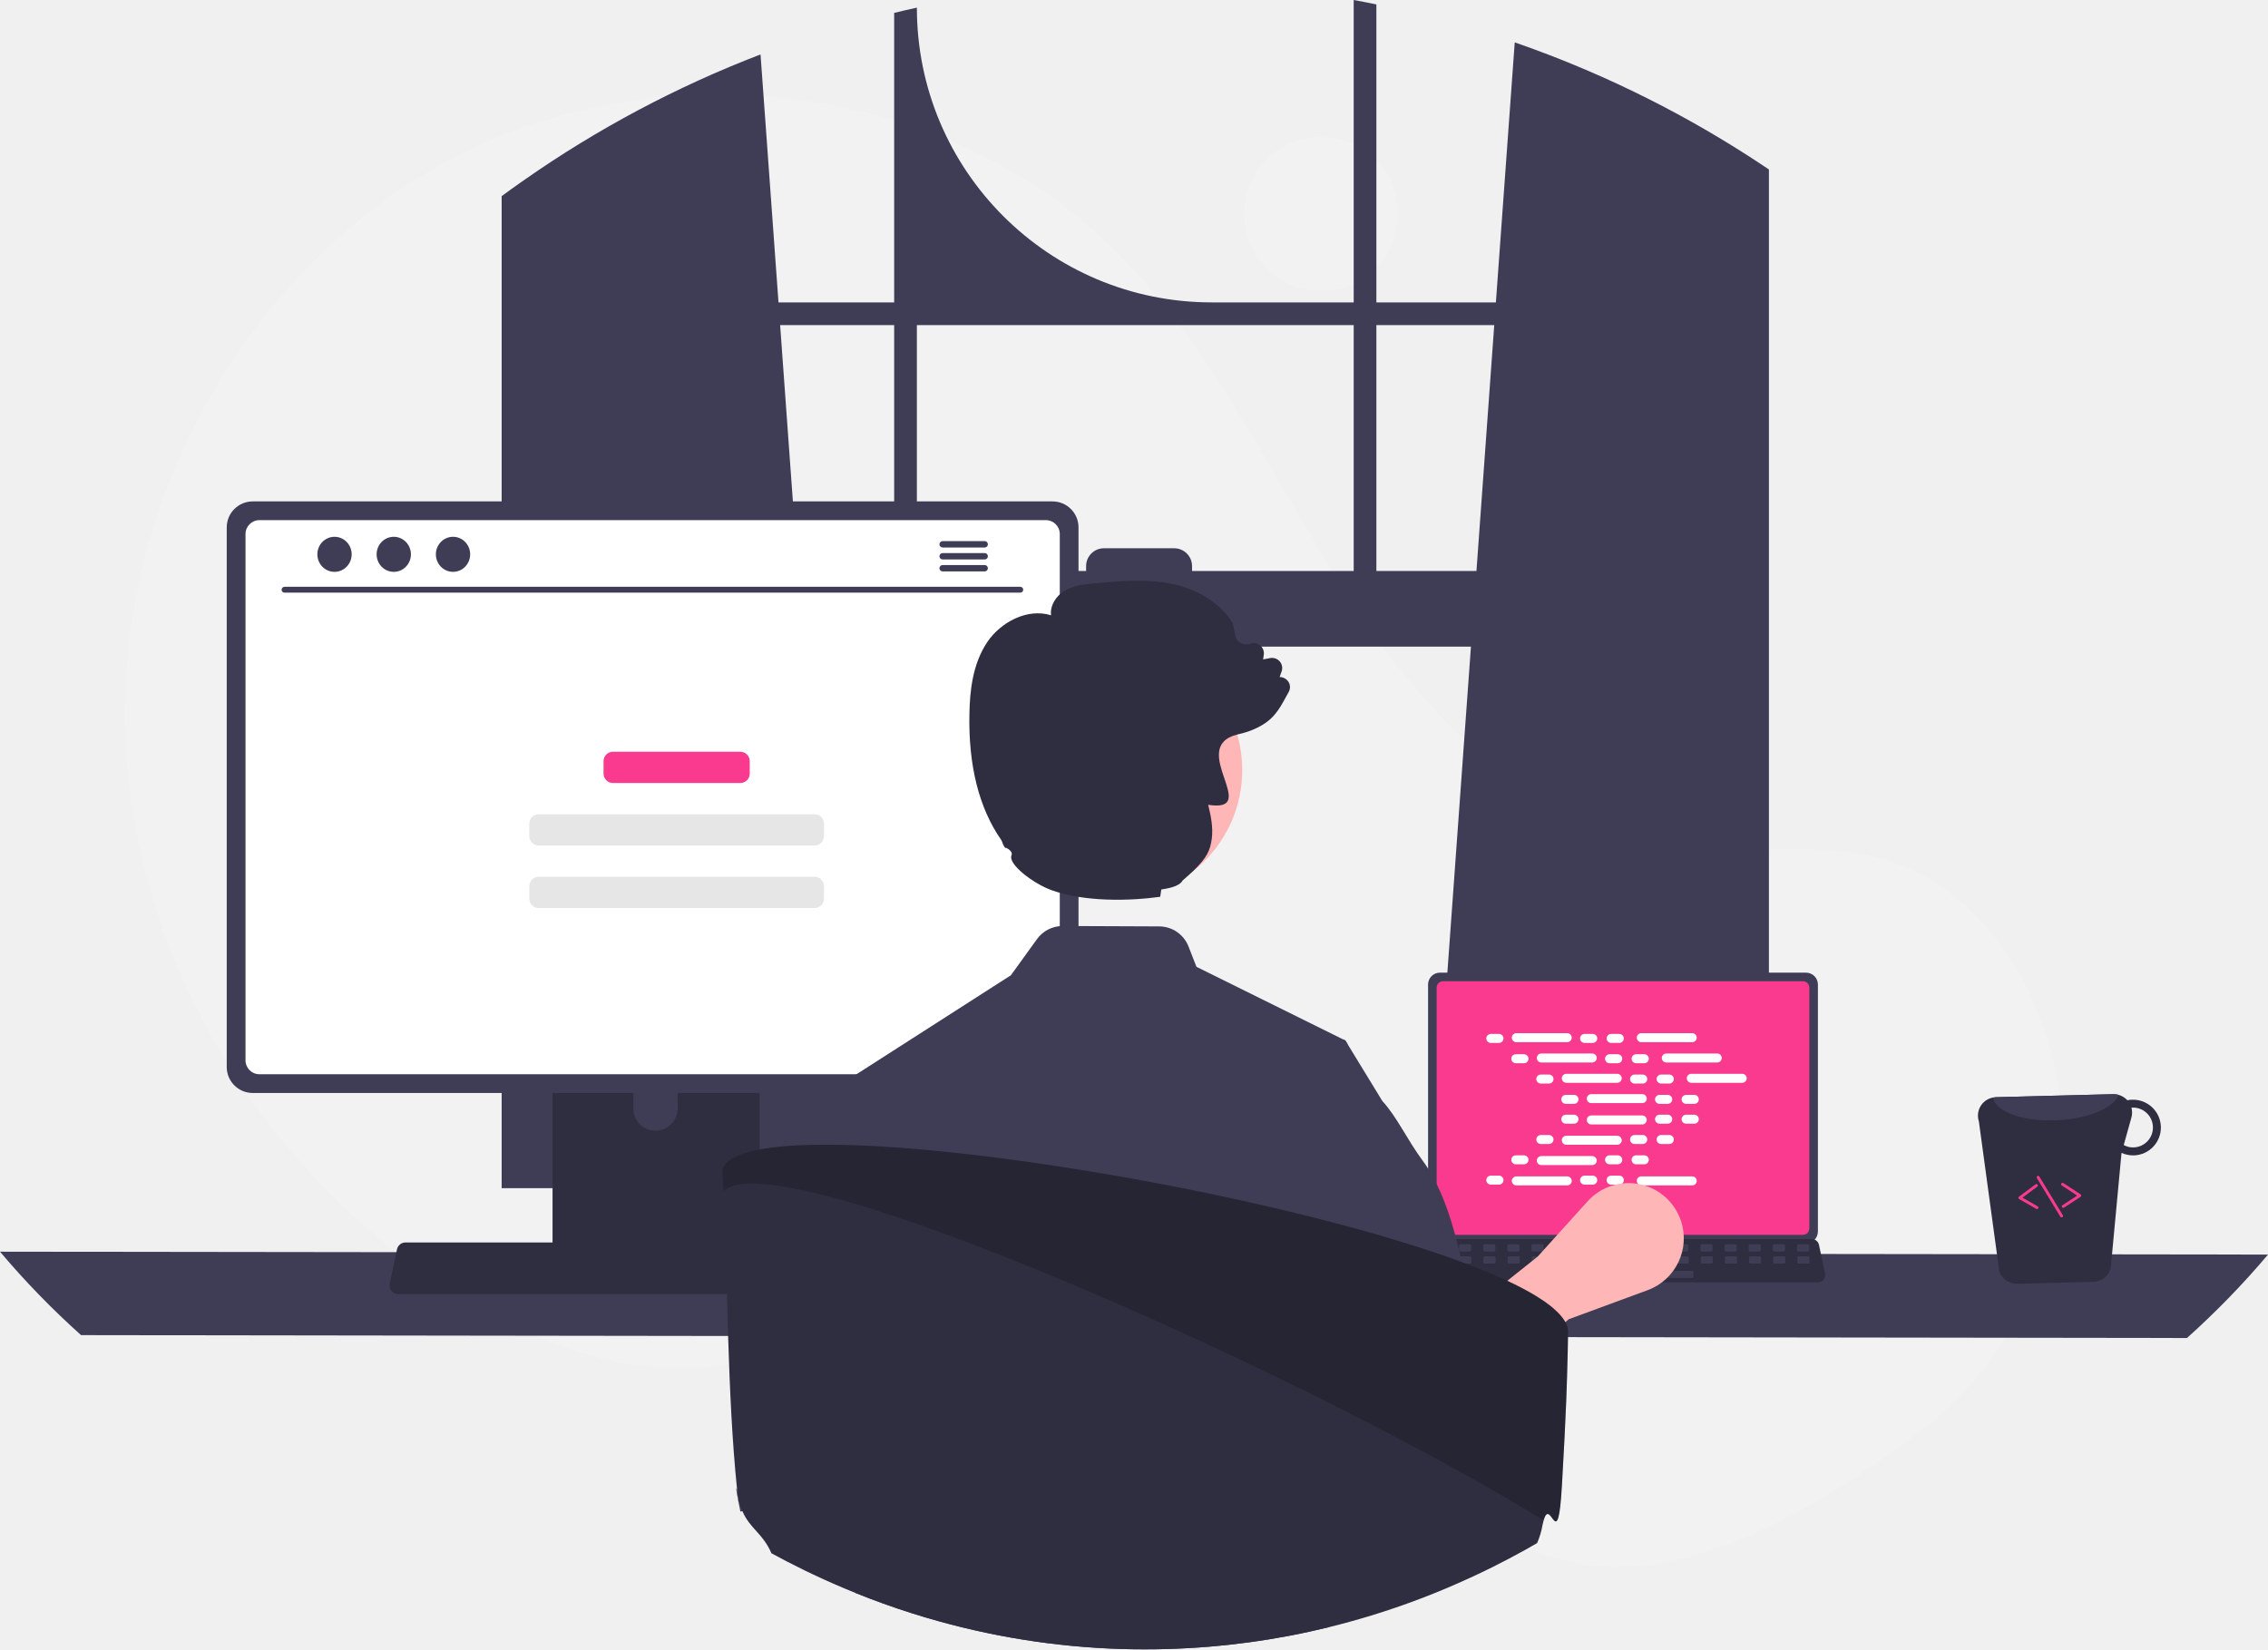
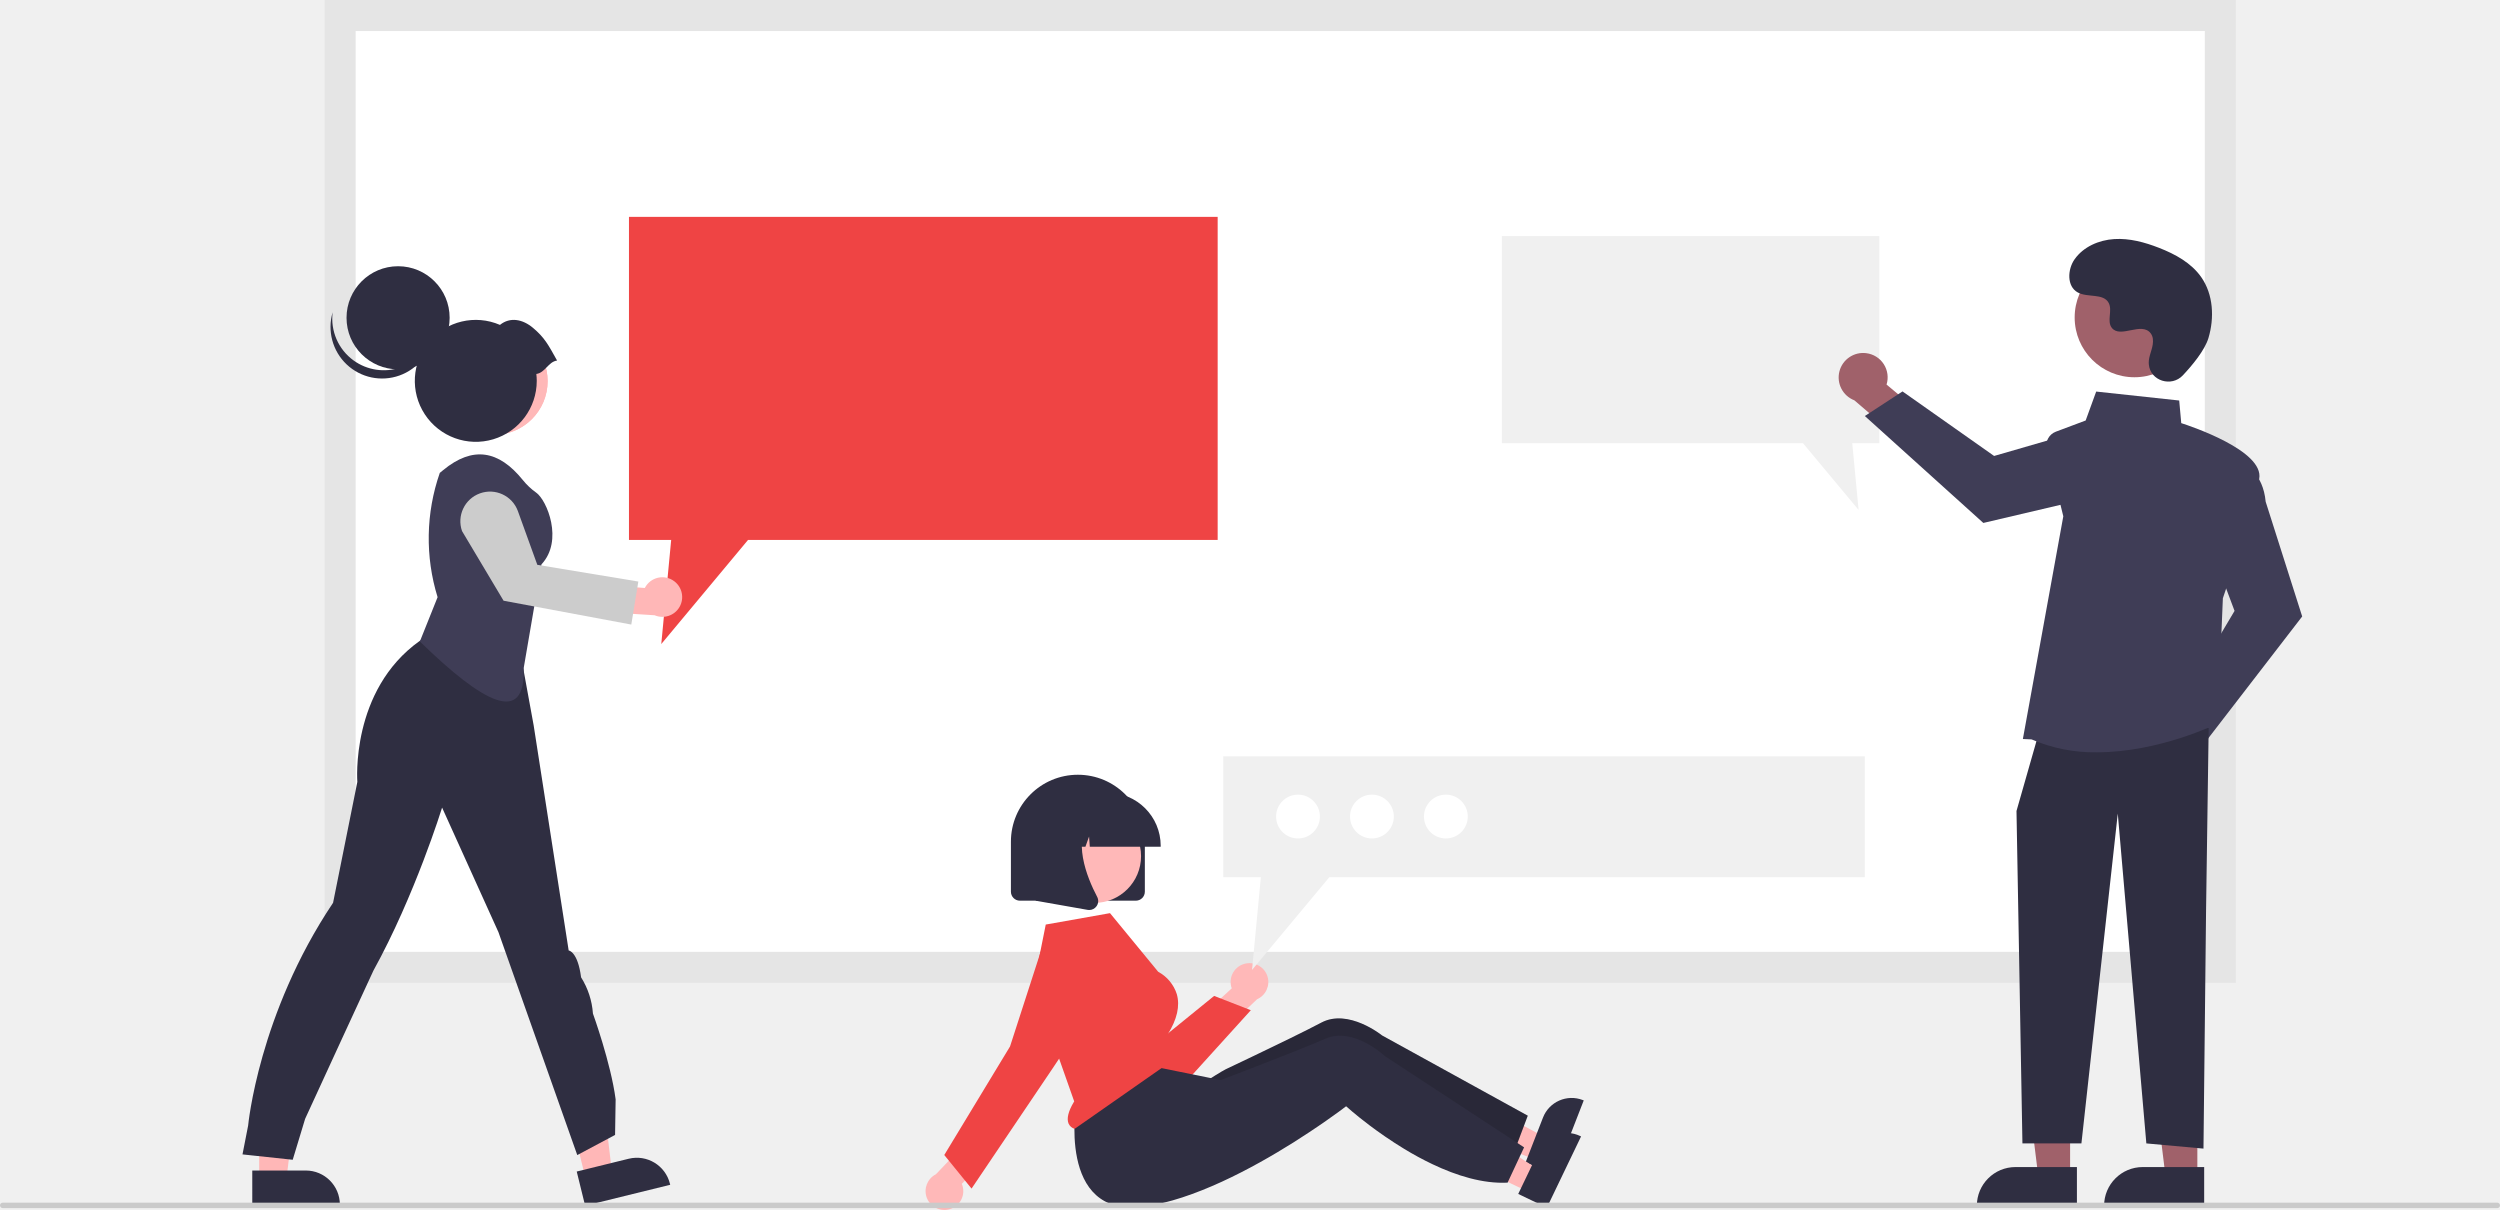
- <svg xmlns="http://www.w3.org/2000/svg" data-name="Layer 1" width="786.82" height="572.258" viewBox="0 0 786.82 572.258">
-   <circle cx="458.321" cy="74.182" r="26.701" fill="#f2f2f2" />
-   <path d="M872.038,661.023c39.688-30.229,58.644-81.025,46.776-129.482q-.442-1.806-.934-3.604c-7.867-28.763-27.332-56.101-55.7-65.291-23.82-7.717-49.82-1.783-74.669-4.851-48.781-6.024-86.601-45.494-113.211-86.819-26.611-41.325-47.062-87.583-82.422-121.724-58.285-56.275-153.362-68.391-225.627-31.76C293.987,254.121,247.955,335.391,249.918,416.386c1.963,80.995,50.046,158.432,119.875,199.517,25.652,15.093,55.321,25.785,84.848,22.044,25.62-3.246,48.899-17.013,74.399-21.1,40.091-6.426,79.927,11.701,114.603,32.824,34.676,21.123,68.17,46.16,107.574,55.952C789.478,715.131,836.881,687.801,872.038,661.023Z" transform="translate(-206.59 -163.8711)" fill="#f2f2f2" />
-   <path d="M815.016,219.191c-.87-.58-1.75-1.13-2.62-1.69a380.24,380.24,0,0,0-80.31-38.93l-6.54,90.22h-41.46v-103.39c-2.61-.54-5.24-1.05-7.87-1.53v104.92H626.946A102.27,102.27,0,0,1,524.676,166.521v-0c-2.64.57-5.26,1.18-7.88,1.83v100.44h-40.13l-6.23-86.03a380.858,380.858,0,0,0-81.94,43.53c-.44.3-.88.61-1.31.91-2.21,1.55-4.39,3.13-6.56,4.73v344.19h118.27l-2.09-28.95-11.5-158.95h231.59l-11.5,158.95-2.09,28.95h116.96v-353.45Q817.656,220.901,815.016,219.191Zm-298.22,142.78h-33.39l-6.17-85.3h39.56Zm159.42,0h-56.08v-1.69a6.18,6.18,0,0,0-6.19-6.18h-24.38a6.178,6.178,0,0,0-6.18,6.18v1.69h-58.71v-85.3h151.54Zm7.87,0v-85.3h40.89l-6.17,85.3Z" transform="translate(-206.59 -163.8711)" fill="#3f3d56" />
-   <path d="M206.59,598.162a289.003,289.003,0,0,0,28.12,28.95l730.58,1a289.003,289.003,0,0,0,28.12-28.95Z" transform="translate(-206.59 -163.8711)" fill="#3f3d56" />
-   <path d="M702.02,505.462v85.704a4.122,4.122,0,0,0,4.119,4.119H833.143a4.122,4.122,0,0,0,4.119-4.119v-85.704a4.124,4.124,0,0,0-4.119-4.115H706.139A4.124,4.124,0,0,0,702.02,505.462Z" transform="translate(-206.59 -163.8711)" fill="#3f3d56" />
-   <path d="M704.999,506.529V590.109a2.205,2.205,0,0,0,2.201,2.201H832.086a2.205,2.205,0,0,0,2.201-2.201V506.529a2.206,2.206,0,0,0-2.201-2.206H707.201A2.206,2.206,0,0,0,704.999,506.529Z" transform="translate(-206.59 -163.8711)" fill="#f93a8e" />
-   <path d="M699.364,607.881a2.47,2.47,0,0,0,1.943.93H837.299a2.502,2.502,0,0,0,2.446-3.016l-2.111-10.027a2.507,2.507,0,0,0-1.558-1.818,2.425,2.425,0,0,0-.888-.168H703.41a2.424,2.424,0,0,0-.888.168,2.507,2.507,0,0,0-1.558,1.818l-2.111,10.027A2.501,2.501,0,0,0,699.364,607.881Z" transform="translate(-206.59 -163.8711)" fill="#2f2e41" />
-   <rect x="830.034" y="595.588" width="4.188" height="2.513" rx="0.488" transform="translate(1457.666 1029.819) rotate(-180)" fill="#3f3d56" />
-   <rect x="821.657" y="595.588" width="4.188" height="2.513" rx="0.488" transform="translate(1440.912 1029.819) rotate(-180)" fill="#3f3d56" />
-   <rect x="813.28" y="595.588" width="4.188" height="2.513" rx="0.488" transform="translate(1424.158 1029.819) rotate(-180)" fill="#3f3d56" />
-   <rect x="804.903" y="595.588" width="4.188" height="2.513" rx="0.488" transform="translate(1407.404 1029.819) rotate(-180)" fill="#3f3d56" />
-   <rect x="796.526" y="595.588" width="4.188" height="2.513" rx="0.488" transform="translate(1390.65 1029.819) rotate(-180)" fill="#3f3d56" />
-   <rect x="788.149" y="595.588" width="4.188" height="2.513" rx="0.488" transform="translate(1373.896 1029.819) rotate(-180)" fill="#3f3d56" />
-   <rect x="779.772" y="595.588" width="4.188" height="2.513" rx="0.488" transform="translate(1357.142 1029.819) rotate(-180)" fill="#3f3d56" />
-   <rect x="771.395" y="595.588" width="4.188" height="2.513" rx="0.488" transform="translate(1340.388 1029.819) rotate(-180)" fill="#3f3d56" />
-   <rect x="763.018" y="595.588" width="4.188" height="2.513" rx="0.488" transform="translate(1323.634 1029.819) rotate(-180)" fill="#3f3d56" />
-   <rect x="754.641" y="595.588" width="4.188" height="2.513" rx="0.488" transform="translate(1306.88 1029.819) rotate(-180)" fill="#3f3d56" />
-   <rect x="746.264" y="595.588" width="4.188" height="2.513" rx="0.488" transform="translate(1290.126 1029.819) rotate(-180)" fill="#3f3d56" />
-   <rect x="737.887" y="595.588" width="4.188" height="2.513" rx="0.488" transform="translate(1273.372 1029.819) rotate(-180)" fill="#3f3d56" />
-   <rect x="729.51" y="595.588" width="4.188" height="2.513" rx="0.488" transform="translate(1256.618 1029.819) rotate(-180)" fill="#3f3d56" />
-   <rect x="721.133" y="595.588" width="4.188" height="2.513" rx="0.488" transform="translate(1239.865 1029.819) rotate(-180)" fill="#3f3d56" />
-   <rect x="712.756" y="595.588" width="4.188" height="2.513" rx="0.488" transform="translate(1223.111 1029.819) rotate(-180)" fill="#3f3d56" />
-   <rect x="704.379" y="595.588" width="4.188" height="2.513" rx="0.488" transform="translate(1206.357 1029.819) rotate(-180)" fill="#3f3d56" />
-   <rect x="830.133" y="599.777" width="4.188" height="2.513" rx="0.488" transform="translate(1457.864 1038.196) rotate(-180)" fill="#3f3d56" />
-   <rect x="821.756" y="599.777" width="4.188" height="2.513" rx="0.488" transform="translate(1441.11 1038.196) rotate(-180)" fill="#3f3d56" />
-   <rect x="813.379" y="599.777" width="4.188" height="2.513" rx="0.488" transform="translate(1424.356 1038.196) rotate(-180)" fill="#3f3d56" />
-   <rect x="805.002" y="599.777" width="4.188" height="2.513" rx="0.488" transform="translate(1407.602 1038.196) rotate(-180)" fill="#3f3d56" />
-   <rect x="796.625" y="599.777" width="4.188" height="2.513" rx="0.488" transform="translate(1390.848 1038.196) rotate(-180)" fill="#3f3d56" />
-   <rect x="788.248" y="599.777" width="4.188" height="2.513" rx="0.488" transform="translate(1374.094 1038.196) rotate(-180)" fill="#3f3d56" />
-   <rect x="779.871" y="599.777" width="4.188" height="2.513" rx="0.488" transform="translate(1357.34 1038.196) rotate(-180)" fill="#3f3d56" />
-   <rect x="771.494" y="599.777" width="4.188" height="2.513" rx="0.488" transform="translate(1340.586 1038.196) rotate(-180)" fill="#3f3d56" />
-   <rect x="763.117" y="599.777" width="4.188" height="2.513" rx="0.488" transform="translate(1323.832 1038.196) rotate(-180)" fill="#3f3d56" />
-   <rect x="754.74" y="599.777" width="4.188" height="2.513" rx="0.488" transform="translate(1307.078 1038.196) rotate(-180)" fill="#3f3d56" />
-   <rect x="746.363" y="599.777" width="4.188" height="2.513" rx="0.488" transform="translate(1290.324 1038.196) rotate(-180)" fill="#3f3d56" />
-   <rect x="737.986" y="599.777" width="4.188" height="2.513" rx="0.488" transform="translate(1273.57 1038.196) rotate(-180)" fill="#3f3d56" />
-   <rect x="729.609" y="599.777" width="4.188" height="2.513" rx="0.488" transform="translate(1256.816 1038.196) rotate(-180)" fill="#3f3d56" />
-   <rect x="721.232" y="599.777" width="4.188" height="2.513" rx="0.488" transform="translate(1240.062 1038.196) rotate(-180)" fill="#3f3d56" />
-   <rect x="712.855" y="599.777" width="4.188" height="2.513" rx="0.488" transform="translate(1223.309 1038.196) rotate(-180)" fill="#3f3d56" />
-   <rect x="704.478" y="599.777" width="4.188" height="2.513" rx="0.488" transform="translate(1206.555 1038.196) rotate(-180)" fill="#3f3d56" />
-   <rect x="760.604" y="604.803" width="33.508" height="2.513" rx="0.488" transform="translate(1348.126 1048.248) rotate(-180)" fill="#3f3d56" />
-   <rect x="515.631" y="358.737" width="5.966" height="3.122" rx="1.561" fill="#fff" />
-   <rect x="548.154" y="358.737" width="5.966" height="3.122" rx="1.561" fill="#fff" />
-   <rect x="557.369" y="358.737" width="5.966" height="3.122" rx="1.561" fill="#fff" />
-   <rect x="524.477" y="358.477" width="20.796" height="3.122" rx="1.561" fill="#fff" />
-   <rect x="567.841" y="358.477" width="20.796" height="3.122" rx="1.561" fill="#fff" />
-   <rect x="524.304" y="365.784" width="5.966" height="3.122" rx="1.561" fill="#fff" />
-   <rect x="556.827" y="365.784" width="5.966" height="3.122" rx="1.561" fill="#fff" />
-   <rect x="566.042" y="365.784" width="5.966" height="3.122" rx="1.561" fill="#fff" />
-   <rect x="533.15" y="365.523" width="20.796" height="3.122" rx="1.561" fill="#fff" />
-   <rect x="576.514" y="365.523" width="20.796" height="3.122" rx="1.561" fill="#fff" />
-   <rect x="532.977" y="372.83" width="5.966" height="3.122" rx="1.561" fill="#fff" />
-   <rect x="565.5" y="372.83" width="5.966" height="3.122" rx="1.561" fill="#fff" />
-   <rect x="574.715" y="372.83" width="5.966" height="3.122" rx="1.561" fill="#fff" />
-   <rect x="541.823" y="372.57" width="20.796" height="3.122" rx="1.561" fill="#fff" />
-   <rect x="585.187" y="372.57" width="20.796" height="3.122" rx="1.561" fill="#fff" />
-   <rect x="541.649" y="379.877" width="5.966" height="3.122" rx="1.561" fill="#fff" />
-   <rect x="574.172" y="379.877" width="5.966" height="3.122" rx="1.561" fill="#fff" />
-   <rect x="583.387" y="379.877" width="5.966" height="3.122" rx="1.561" fill="#fff" />
-   <rect x="550.496" y="379.617" width="20.796" height="3.122" rx="1.561" fill="#fff" />
-   <rect x="548.154" y="407.898" width="5.966" height="3.122" rx="1.561" fill="#fff" />
-   <rect x="557.369" y="407.898" width="5.966" height="3.122" rx="1.561" fill="#fff" />
-   <rect x="567.841" y="408.158" width="20.796" height="3.122" rx="1.561" fill="#fff" />
-   <rect x="515.631" y="407.898" width="5.966" height="3.122" rx="1.561" fill="#fff" />
-   <rect x="524.477" y="408.158" width="20.796" height="3.122" rx="1.561" fill="#fff" />
-   <rect x="524.304" y="400.851" width="5.966" height="3.122" rx="1.561" fill="#fff" />
-   <rect x="556.827" y="400.851" width="5.966" height="3.122" rx="1.561" fill="#fff" />
-   <rect x="566.042" y="400.851" width="5.966" height="3.122" rx="1.561" fill="#fff" />
-   <rect x="533.15" y="401.111" width="20.796" height="3.122" rx="1.561" fill="#fff" />
-   <rect x="532.977" y="393.804" width="5.966" height="3.122" rx="1.561" fill="#fff" />
-   <rect x="565.5" y="393.804" width="5.966" height="3.122" rx="1.561" fill="#fff" />
-   <rect x="574.715" y="393.804" width="5.966" height="3.122" rx="1.561" fill="#fff" />
-   <rect x="541.823" y="394.064" width="20.796" height="3.122" rx="1.561" fill="#fff" />
-   <rect x="541.649" y="386.758" width="5.966" height="3.122" rx="1.561" fill="#fff" />
-   <rect x="574.172" y="386.758" width="5.966" height="3.122" rx="1.561" fill="#fff" />
-   <rect x="583.387" y="386.758" width="5.966" height="3.122" rx="1.561" fill="#fff" />
-   <rect x="550.496" y="387.018" width="20.796" height="3.122" rx="1.561" fill="#fff" />
-   <path d="M711.507,654.353l-13.35-21.102,41.902-33.403,17.295-19.161a19.161,19.161,0,0,1,32.418,6.828h0a19.161,19.161,0,0,1-11.57,23.991l-27.349,10.075Z" transform="translate(-206.59 -163.8711)" fill="#ffb6b6" />
-   <path d="M398.28,501.352v102.56h71.85v-102.56a3.448,3.448,0,0,0-2.43-3.3,3.175,3.175,0,0,0-1.03-.16H401.75A3.463,3.463,0,0,0,398.28,501.352Zm28.04,35.24a7.67,7.67,0,0,1,15.34,0v11.9a7.67,7.67,0,0,1-15.34,0Z" transform="translate(-206.59 -163.8711)" fill="#2f2e41" />
-   <path d="M398.06,600.632v9.89a1.946,1.946,0,0,0,1.93,1.94h68.43a1.94,1.94,0,0,0,1.93-1.94v-9.89Z" transform="translate(-206.59 -163.8711)" fill="#3f3d56" />
-   <path d="M285.25,346.832V534.092a9.007,9.007,0,0,0,9,9h277.5a9.007,9.007,0,0,0,9-9V346.832a9.011,9.011,0,0,0-9-8.99H294.25A9.012,9.012,0,0,0,285.25,346.832Z" transform="translate(-206.59 -163.8711)" fill="#3f3d56" />
-   <path d="M291.76,349.162v182.62a4.818,4.818,0,0,0,4.81,4.81H569.44a4.818,4.818,0,0,0,4.81-4.81v-182.62a4.82,4.82,0,0,0-4.81-4.82H296.57A4.821,4.821,0,0,0,291.76,349.162Z" transform="translate(-206.59 -163.8711)" fill="#fff" />
-   <path d="M342.4,611.792a2.948,2.948,0,0,0,2.32,1.11h162.34a2.987,2.987,0,0,0,2.92-3.6l-2.52-11.97a2.993,2.993,0,0,0-1.86-2.17,2.895,2.895,0,0,0-1.06-.2H347.23a2.894,2.894,0,0,0-1.06.2,2.992,2.992,0,0,0-1.86,2.17l-2.52,11.97A2.985,2.985,0,0,0,342.4,611.792Z" transform="translate(-206.59 -163.8711)" fill="#2f2e41" />
-   <path d="M560.585,369.499H305.261a1.016,1.016,0,0,1,0-2.031H560.585a1.016,1.016,0,0,1,0,2.031Z" transform="translate(-206.59 -163.8711)" fill="#3f3d56" />
-   <ellipse cx="116.051" cy="192.33" rx="5.95" ry="6.083" fill="#3f3d56" />
-   <ellipse cx="136.607" cy="192.33" rx="5.95" ry="6.083" fill="#3f3d56" />
-   <ellipse cx="157.163" cy="192.33" rx="5.95" ry="6.083" fill="#3f3d56" />
-   <path d="M548.206,351.622h-14.6a1.105,1.105,0,0,0,0,2.21h14.6a1.105,1.105,0,0,0,0-2.21Z" transform="translate(-206.59 -163.8711)" fill="#3f3d56" />
-   <path d="M548.206,355.772h-14.6a1.105,1.105,0,0,0,0,2.21h14.6a1.105,1.105,0,0,0,0-2.21Z" transform="translate(-206.59 -163.8711)" fill="#3f3d56" />
-   <path d="M548.206,359.922h-14.6a1.105,1.105,0,0,0,0,2.21h14.6a1.105,1.105,0,0,0,0-2.21Z" transform="translate(-206.59 -163.8711)" fill="#3f3d56" />
-   <path d="M900.186,604.972a6.416,6.416,0,0,0,6.183,4.331l26.492-.682a6.329,6.329,0,0,0,5.981-4.657l3.749-40.087a9.794,9.794,0,0,0,4.238.871,9.661,9.661,0,1,0-.485-19.317,8.184,8.184,0,0,0-1.736.181,6.548,6.548,0,0,0-4.874-2.103l-40.751,1.052a5.853,5.853,0,0,0-1.005.125,6.365,6.365,0,0,0-4.873,8.265Zm43.173-43.817,2.668-9.553a6.506,6.506,0,0,0,.02-3.375c.129-0.0.244-.062.373-.062a6.91,6.91,0,0,1,.324,13.817A6.505,6.505,0,0,1,943.359,561.156Z" transform="translate(-206.59 -163.8711)" fill="#2f2e41" />
-   <path d="M897.978,544.686c.868,4.964,10.629,8.454,22.366,7.847,10.793-.497,19.617-4.287,21.234-8.778a6.025,6.025,0,0,0-1.844-.246l-40.751,1.052A5.853,5.853,0,0,0,897.978,544.686Z" transform="translate(-206.59 -163.8711)" fill="#3f3d56" />
-   <path d="M922.494,582.944a.497.497,0,0,0,.151-.066l5.753-3.766a.499.499,0,0,0,0-.836l-5.98-3.917a.5.5,0,1,0-.548.836l5.341,3.498-5.114,3.348a.5.5,0,0,0,.396.903Z" transform="translate(-206.59 -163.8711)" fill="#f93a8e" />
-   <path d="M913.408,583.363a.5.5,0,0,0,.126-.918l-5.303-3.04,5.126-3.807a.5.5,0,1,0-.596-.802l-5.739,4.263a.5.5,0,0,0,.049.835l5.965,3.42A.5.5,0,0,0,913.408,583.363Z" transform="translate(-206.59 -163.8711)" fill="#f93a8e" />
-   <path d="M921.922,586.244a.482.482,0,0,0,.137-.058.5.5,0,0,0,.168-.687l-8.155-13.408a.5.5,0,0,0-.854.521l8.155,13.408A.5.5,0,0,0,921.922,586.244Z" transform="translate(-206.59 -163.8711)" fill="#f93a8e" />
-   <rect x="209.385" y="260.827" width="50.719" height="10.846" rx="3.264" fill="#f93a8e" />
-   <rect x="183.626" y="282.519" width="102.236" height="10.846" rx="3.264" fill="#e6e6e6" />
-   <rect x="183.626" y="304.21" width="102.236" height="10.846" rx="3.264" fill="#e6e6e6" />
-   <path d="M497.301,540.717l.217.684.011.023,6.525,19.838,7.506,22.861,14.123,42.961.137,6.673v.023l1.049,53.684-2.909,7.278,3.274,11.932s-1.506-18.037-9.582-7.679c-4.574,5.886-9.925,11.91-14.317,17.556q9.6,3.884,19.507,7.027c1.426.456,2.863.89,4.301,1.323q.462.137.924.274a266.863,266.863,0,0,0,67.351,10.826c1.186.034,2.35.057,3.479.08.399.011.787.023,1.175.023,1.278.011,2.544.023,3.822.023q3.867,0,7.7-.114a266.853,266.853,0,0,0,56.091-7.586c-.125-7.586-.468-16.45-.958-25.918-.228-4.643-5.35-9.674-5.658-14.533-.217-3.65,4.381-7.084,4.141-10.792-1.551-22.827-3.491-14.064-4.928-30.229q-.222-2.379-.411-4.552c-.924-10.381-1.563-16.872-1.563-16.872l6.137-38.683,9.639-60.734-.742-1.221-.833-.411-50.844-25.165-2.761-7.073a10.979,10.979,0,0,0-10.141-6.947l-33.493-.137a10.931,10.931,0,0,0-8.909,4.529l-9.069,12.56Z" transform="translate(-206.59 -163.8711)" fill="#3f3d56" />
-   <path d="M533.407,617.525,525.82,633.758l-5.179,11.088-8.909,46.646-4.46,4.734L503.45,679.467l-39.998,8.881c-1.312-7.29-.351.247-1.161-7.75.228-.228.468-.456.707-.685.639-.593,1.175-1.152,1.164-1.688-.456-27.584.913-74.526,12.343-102.966a60.053,60.053,0,0,1,7.027-13.107c.228-.308.445-.616.662-.924,5.27-7.381,8.601-14.647,13.324-19.815v-.011a.53.53,0,0,0,.08-.08.157.157,0,0,0,.046-.034l32.443-17.203,1.392,39.105.992,28.109Z" transform="translate(-206.59 -163.8711)" fill="#3f3d56" />
-   <path d="M650.391,622.135l9.476,20.275,3.307,7.061,8.907,46.642,4.446,4.723,3.83-16.755,1.8-.369,32.459-6.722,9.461,30.046a17.984,17.984,0,0,0-3.261-22.506c-.646-.585-1.184-1.154-1.169-1.692.538-32.443-1.446-91.684-19.367-116.066-5.692-7.738-9.107-15.445-14.076-20.829-.015-.015-.015-.031-.031-.031L674.081,526.114l-.738-1.215-.831-.415Z" transform="translate(-206.59 -163.8711)" fill="#3f3d56" />
-   <circle id="a657ec4b-47ce-4d2a-9c58-81a811696ca9" data-name="Ellipse 5" cx="386.397" cy="267.201" r="44.558" fill="#ffb6b6" />
-   <path d="M653.212,399.948a3.759,3.759,0,0,0-2.69-1.19l.67-1.86a3.528,3.528,0,0,0-3.96-4.7l-2.44.47.23-1.63a3.534,3.534,0,0,0-4.73-3.82,3.766,3.766,0,0,1-3.24-.23,3.846,3.846,0,0,1-1.92-2.61l-.85-4.1-.09-.22c-4.14-6.9-12.1-11.92-21.84-13.76-8.67-1.65-17.56-.81-26.13-.02-3.4.32-7.24.68-10.44,2.64-2.72,1.68-5.02,5.04-4.55,8.43-8.45-2.59-17.51,2.58-22,9.1-5.32,7.76-6.19,17.48-6.33,25.08-.38,17.98,3.33,32.69,11,43.73.56.8.7,2.47,1.81,3.03l-.23-.37c1.24.62,2.5,1.62,2.03,2.69-1.35,3.08,7.62,9.89,13.94,12.14,11.53,4.11,26.86,3.76,37.64,2.28l.38-2.55c3.89-.53,6.63-1.54,7.4-3.12,1.36-1.16,2.52-2.2,3.53-3.16l.01-.01c.02-.02.06-.05.08-.07,4.87-4.67,6-7.33,6.51-11.38.49-3.97-.38-8-1.27-11.63,18.74,2.9-7.38-19.96,10.08-24.38a5.434,5.434,0,0,1,.61-.15c.51-.12,1.02-.24,1.51-.38a26.448,26.448,0,0,0,6.72-2.87c4.88-2.97,6.49-6.91,9.01-11.35A3.427,3.427,0,0,0,653.212,399.948Z" transform="translate(-206.59 -163.8711)" fill="#2f2e41" />
-   <path d="M750.582,625.308c-.01,1.75-.03,4.2-.11,7.23q-.015.63-.03,1.29c-.13,5.57-.26,10.24-.47,15.43-.01.36-.02.71-.04,1.07-.28,7.24-.72,15.67-1.48,29.02-1.41,24.66-3.87,3.39-6.34,12.04-.12.43-.25.94-.37,1.54a27.916,27.916,0,0,1-1.88,6.33c-1.31.78-2.66,1.53-3.99,2.28-3.79,2.11-7.64,4.14-11.52,6.07-2.18,1.08-4.37,2.14-6.57,3.16-.35.16-.69.32-1.03.47a270.887,270.887,0,0,1-34.75,13.26c-2.32.7-4.63,1.38-6.97,2.01-2.44.68-4.88,1.32-7.35,1.92a266.893,266.893,0,0,1-56.09,7.59c-2.55.08-5.12.11-7.7.11-1.28,0-2.54-.01-3.82-.02-.39,0-.78-.01-1.17-.02-1.13-.03-2.3-.05-3.48-.08a266.663,266.663,0,0,1-67.35-10.83l-.93-.27c-1.44-.44-2.87-.87-4.3-1.33q-9.9-3.135-19.51-7.02-7.335-2.955-14.5-6.34a.339.339,0,0,1-.12-.06c-1-.46-2.01-.94-3.01-1.43-.13-.07-.27-.14-.41-.21q-5.595-2.73-11.07-5.72c-3.07-7.05-7.39-8.4-10.07-14.6a25.874,25.874,0,0,1-1.68-5.74c0-.02-.01-.04-.01-.07.28,3.72-1.19-6.6-.01-.04-.01-.12-.02-.25-.03-.4-.03-.36-.07-.8-.13-1.35-3.43-33.49-3.21-71.79-4.7-103.35q-.15-3.06-.31-5.86c-.03-.62-.07-1.23-.11-1.83.07-.18.15-.37.24-.55a1.002,1.002,0,0,1,.07-.15,1.623,1.623,0,0,1,.1-.18c.02-.03.05-.07.07-.1a.917.917,0,0,1,.05-.1c.09-.14.19-.29.3-.43.05-.06.09-.11.14-.16a.808.808,0,0,1,.12-.14.637.637,0,0,1,.11-.13c.04-.04.08-.09.13-.14a.302.302,0,0,1,.08-.08,2.033,2.033,0,0,1,.26-.25,9.624,9.624,0,0,1,1.14-.9c.14-.09.29-.18.43-.28a19.135,19.135,0,0,1,3.17-1.52c.38-.14.76-.27,1.17-.41.15-.04.29-.09.44-.14.22-.07.44-.14.67-.19,1.14-.34,2.37-.63,3.7-.9.16-.03.33-.06.5-.1.24-.05.49-.09.74-.13.34-.06.69-.12,1.04-.18,2.97-.47,6.34-.82,10.06-1.05q.525-.03,1.05-.06c.41-.02.82-.04,1.24-.06.35-.02.71-.03,1.07-.04.35-.02.71-.03,1.08-.04,1.01-.03,2.05-.06,3.11-.08,3.02-.06,6.2-.04,9.54.03,1.55.04,3.13.08,4.75.15.11,0,.21.01.31.01,1.41.05,2.83.11,4.29.19,1.02.05,2.05.1,3.08.16.97.06,1.95.12,2.94.19.77.04,1.54.1,2.32.15.66.05,1.32.1,1.98.14l.9.06c.49.04.98.07,1.48.12,1.1.09,2.2.18,3.32.27,1.11.1,2.24.2,3.37.3s2.27.21,3.41.32c.12.01.23.02.34.03,1.04.11,2.08.21,3.13.32.24.02.49.04.73.07,1.001.101,2.022.218,3.032.326.31.033.618.066.929.1.791.086,1.572.161,2.368.254,1.05.12,2.12.23,3.16.37.81.09,1.62.18,2.43.28,1.27.15,2.56.31,3.85.48.49.06.98.12,1.47.19,3.68.46,7.4.97,11.18,1.5,5.73.81,11.55,1.69,17.41,2.64q8.805,1.425,17.71,3.01c1.5.27,3,.54,4.51.82q1.02.195,2.04.39c1.16.21,2.32.43,3.48.65,1.16.22,2.32.44,3.48.67,1.38.27,2.77.54,4.15.81,9.09,1.8,18.13,3.72,26.95,5.73,1.45.33,2.9.67,4.34,1q4.32,1.005,8.56,2.04c.78.18,1.55.37,2.32.56,1.92.48,3.84.96,5.73,1.45l.33.09c1.39.34,2.75.69,4.11,1.05q4.815,1.26,9.47,2.55,3.09.855,6.11,1.73c3.01.87,5.96,1.75,8.83,2.64.71.22,1.42.44,2.12.65,2.1.65,4.17,1.31,6.18,1.97,1.6.52,3.16,1.05,4.7,1.58q2.31.795,4.53,1.59c.95.34,1.89.7,2.83,1.04,1.35.5,2.68,1,3.98,1.5.4.15.79.31,1.18.46.25.11.49.2.73.3.47.19.95.37,1.41.56.47.18.93.37,1.39.57.45.18.91.37,1.35.56.45.18.89.37,1.33.57.37.15.73.31,1.08.47.71.31,1.42.62,2.11.94.34.16.68.31,1.02.47l.78.36c.11.06.22.11.33.16.25.12.51.25.76.37.58.27,1.15.56,1.71.83.75.38,1.48.76,2.18,1.13.71.38,1.4.76,2.06,1.13.11.06.21.12.32.18.15.08.3.17.45.25.51.29,1,.59,1.49.88.96.59,1.87,1.17,2.72,1.75.19.13.37.26.56.38.63.45,1.23.89,1.79,1.34,0,.01,0,.01.01.01.19.14.37.29.55.43.15.14.31.26.46.4.52.45,1,.88,1.44,1.32a5.667,5.667,0,0,1,.42.43,1.208,1.208,0,0,1,.16.16c.2.2.38.4.55.6a.553.553,0,0,1,.07.09c.24.28.46.56.67.84.1.14.21.28.3.42.12.17.24.35.34.52.09.14.17.29.25.43a7.257,7.257,0,0,1,.54,1.13,5.241,5.241,0,0,1,.27.82A5.844,5.844,0,0,1,750.582,625.308Z" transform="translate(-206.59 -163.8711)" fill="#2f2e41" />
-   <path d="M750.582,625.308c-.01,1.75-.03,4.2-.11,7.23-.01.42-.03.85-.04,1.29-.1,4.25-.25,9.5-.46,15.43-.01.36-.02.71-.04,1.07-.28,7.24-.72,15.67-1.48,29.02-1.41,24.66-3.87,3.39-6.34,12.04-6.86-4.22-14.38-8.64-22.42-13.18q-2.175-1.23-4.39-2.47c-16.08-8.97-34.04-18.37-52.79-27.68-.74-.37-1.49-.74-2.23-1.1-42.95-21.23-89.83-41.88-127.81-55.66-7.33-2.66-14.33-5.06-20.91-7.17-13.86-4.43-25.84-7.53-35.06-8.87-9.6-1.4-16.23-.9-18.91,1.99q-.15-3.06-.31-5.86-.06-.93-.12-1.83c.062-.165.142-.322.22-.48.011-.023.019-.047.03-.07a1.002,1.002,0,0,1,.07-.15,1.623,1.623,0,0,1,.1-.18,1.06,1.06,0,0,1,.12-.2c.09-.14.19-.29.3-.43a3.483,3.483,0,0,1,.26-.3.637.637,0,0,1,.11-.13c.04-.04.08-.09.13-.14a.302.302,0,0,1,.08-.08,2.033,2.033,0,0,1,.26-.25,9.624,9.624,0,0,1,1.14-.9c.14-.09.29-.18.43-.28a19.135,19.135,0,0,1,3.17-1.52c.38-.14.76-.27,1.17-.41.15-.04.29-.09.44-.14.22-.07.44-.14.67-.19,1.14-.34,2.37-.63,3.7-.9.4-.08.82-.16,1.24-.23.34-.06.69-.12,1.04-.18,2.97-.47,6.34-.82,10.06-1.05q.525-.03,1.05-.06c.41-.02.82-.04,1.24-.06.35-.02.71-.03,1.07-.04.35-.02.71-.03,1.08-.04,1.01-.03,2.05-.06,3.11-.08,3.02-.05,6.2-.03,9.54.04,1.55.03,3.13.08,4.75.15.1,0,.21.01.31.01,1.41.04,2.84.11,4.29.18,1.02.05,2.05.1,3.08.16.97.06,1.95.12,2.94.19.77.04,1.54.1,2.32.15.66.05,1.32.1,1.98.14.79.06,1.58.12,2.38.18,1.1.09,2.2.18,3.32.27,1.11.1,2.24.2,3.37.3s2.27.21,3.41.32c.12.01.23.02.34.03,1.04.11,2.08.21,3.13.32q8.73.885,17.97,2.07,5.52.705,11.18,1.51c5.73.81,11.55,1.69,17.41,2.63q8.805,1.425,17.71,3.01c1.5.27,3,.54,4.51.82q2.76.51,5.52,1.04c1.16.22,2.32.44,3.48.67,1.38.27,2.77.54,4.15.81,9.09,1.8,18.13,3.72,26.95,5.73,1.45.33,2.9.67,4.34,1q4.32,1.005,8.56,2.04c.78.19,1.55.38,2.32.57q2.895.72,5.73,1.44v.01c.11.02.22.05.33.08,1.38.35,2.75.7,4.11,1.06q4.815,1.26,9.47,2.54c2.06.58,4.1,1.15,6.11,1.73,3.01.88,5.96,1.76,8.83,2.64.71.22,1.42.44,2.12.65q3.15.99,6.18,1.97c1.6.52,3.16,1.05,4.7,1.58q2.31.795,4.53,1.59c.96.34,1.9.69,2.83,1.03,1.36.5,2.68,1,3.98,1.51.4.15.79.31,1.18.46.73.28,1.44.57,2.14.86.47.18.93.37,1.39.57.45.18.91.37,1.35.56.45.18.89.37,1.33.57.37.15.73.31,1.08.47.71.31,1.42.62,2.11.94.34.16.68.31,1.02.47l.78.36c.11.06.22.11.33.16.85.4,1.67.8,2.47,1.2.75.38,1.48.76,2.18,1.13.83.44,1.62.87,2.38,1.31.15.08.3.17.45.25.51.29,1,.59,1.49.88.96.59,1.87,1.17,2.72,1.75.84.58,1.62,1.15,2.35,1.72,0,.01,0,.01.01.01.35.28.69.56,1.01.83.52.45,1,.88,1.44,1.32a5.667,5.667,0,0,1,.42.43,1.208,1.208,0,0,1,.16.16c.21.23.42.46.62.69.24.28.46.56.67.84.1.14.21.28.3.42.12.17.24.35.34.52.09.14.17.29.25.43a7.257,7.257,0,0,1,.54,1.13,6.053,6.053,0,0,1,.27.82A5.844,5.844,0,0,1,750.582,625.308Z" transform="translate(-206.59 -163.8711)" opacity="0.2" />
+ <svg xmlns="http://www.w3.org/2000/svg" data-name="Layer 1" width="913" height="441.869" viewBox="0 0 913 441.869">
+   <path d="M267.718,582.341h686.644V234.73H267.718Z" transform="translate(-143.5 -229.0657)" fill="#fff" />
+   <path d="M960.026,588.005H262.054V229.066H960.026ZM273.382,576.677H948.698V240.394H273.382Z" transform="translate(-143.5 -229.0657)" fill="#e5e5e5" />
+   <polygon points="444.691 79.203 444.691 197.186 273.183 197.186 241.498 235.203 245.116 197.186 229.699 197.186 229.699 79.203 444.691 79.203" fill="#ef4444" />
+   <polygon points="548.482 86.203 548.482 161.849 658.445 161.849 678.76 186.223 676.441 161.849 686.325 161.849 686.325 86.203 548.482 86.203" fill="#f0f0f0" />
+   <polygon points="94.66 430.711 104.581 430.711 109.301 392.445 94.659 392.445 94.66 430.711" fill="#ffb7b7" />
+   <path d="M235.63,656.538l19.538-.001h.001a12.452,12.452,0,0,1,12.451,12.451v.405l-31.989.001Z" transform="translate(-143.5 -229.0657)" fill="#2f2e41" />
+   <polygon points="213.852 430.385 223.486 428.014 218.925 389.729 204.707 393.228 213.852 430.385" fill="#ffb7b7" />
+   <path d="M354.121,656.911l18.972-4.669.001-0a12.452,12.452,0,0,1,15.065,9.115l.097.393-31.062,7.645Z" transform="translate(-143.5 -229.0657)" fill="#2f2e41" />
+   <path d="M232.059,650.653l2.061-10.544s3.794-40.713,31.019-81.346l8.862-44.139s-2.632-33.41,22.77-51.495l7.831-5.395,27.457,1.574L338.401,494.026l12.777,82.148s3.297.309,4.534,9.809a28.568,28.568,0,0,1,4.328,13.242s6.539,18.04,8.291,31.321l-.206,12.996-13.808,7.356-28.779-81.39-20.584-45.502s-9.907,32.059-25.082,59.523c0,0-20.784,44.987-24.937,54.127l-4.534,14.958Z" transform="translate(-143.5 -229.0657)" fill="#2f2e41" />
+   <circle cx="180.363" cy="139.182" r="19.625" fill="#ffb7b7" />
+   <circle cx="180.363" cy="139.182" r="19.625" fill="#ffb8b8" />
+   <path d="M296.829,463.338l6.479-16.183a72.785,72.785,0,0,1,.801-45.383l0,0,1.239-1.021c10.798-8.893,20.276-7.274,29.071,3.604l0,0a24.316,24.316,0,0,0,4.921,4.64c3.879,2.721,10.033,17.507,1.907,26.174l-6.5,37.918C335.431,494.023,320.24,486.14,296.829,463.338Z" transform="translate(-143.5 -229.0657)" fill="#3f3d56" />
+   <path d="M389.723,441.328a7.185,7.185,0,0,0-10.737,2.471l-16.37-1.275-3.201,9.759,23.143,1.475a7.224,7.224,0,0,0,7.165-12.431Z" transform="translate(-143.5 -229.0657)" fill="#ffb7b7" />
+   <path d="M374.05,457.159l-46.646-8.71L312.232,423.013a10.834,10.834,0,0,1,20.382-7.351l7.116,19.678,36.89,6.106Z" transform="translate(-143.5 -229.0657)" fill="#ccc" />
+   <circle cx="145.381" cy="116.055" r="18.828" fill="#2f2e41" />
+   <path d="M272.641,360.712a18.829,18.829,0,0,0,29.076-9.886,18.829,18.829,0,1,1-36.729-7.721A18.822,18.822,0,0,0,272.641,360.712Z" transform="translate(-143.5 -229.0657)" fill="#2f2e41" />
+   <path d="M346.945,360.733c-3.287-5.885-4.545-8.343-8.783-11.921-3.748-3.165-8.358-4.094-12.076-1.095a22.267,22.267,0,1,0,13.436,20.439,22.449,22.449,0,0,0-.152-2.518C342.602,365.184,343.713,361.187,346.945,360.733Z" transform="translate(-143.5 -229.0657)" fill="#2f2e41" />
+   <path d="M925.749,501.591a8.893,8.893,0,0,1,10.858-8.251l11.761-16.574,11.815,4.69-16.937,23.173a8.942,8.942,0,0,1-17.497-3.038Z" transform="translate(-143.5 -229.0657)" fill="#a0616a" />
+   <path d="M938.65,487.337l20.91-35.168-8.519-22.718,11.603-30.942.428.184c.281.12,6.873,3.062,7.851,13.598l13.334,41.906-35.586,46.166Z" transform="translate(-143.5 -229.0657)" fill="#3f3d56" />
+   <path d="M825.085,358.048a8.893,8.893,0,0,1,7.386,11.463l15.615,13.007-5.59,11.417-21.794-18.678a8.942,8.942,0,0,1,4.382-17.209Z" transform="translate(-143.5 -229.0657)" fill="#a0616a" />
+   <path d="M838.298,372.013l33.446,23.567,23.309-6.737,29.952,13.961-.216.412c-.142.27-3.584,6.616-14.164,6.776l-42.812,10.054-43.277-39.049Z" transform="translate(-143.5 -229.0657)" fill="#3f3d56" />
+   <polygon points="755.999 429.531 744.371 429.531 738.84 384.681 756.001 384.682 755.999 429.531" fill="#a0616a" />
+   <path d="M736.066,426.208h22.425a0,0,0,0,1,0,0v14.119a0,0,0,0,1,0,0H721.947a0,0,0,0,1,0,0v0A14.119,14.119,0,0,1,736.066,426.208Z" fill="#2f2e41" />
+   <polygon points="802.472 429.531 790.844 429.531 785.313 384.681 802.474 384.682 802.472 429.531" fill="#a0616a" />
+   <path d="M782.539,426.208h22.425a0,0,0,0,1,0,0v14.119a0,0,0,0,1,0,0H768.42a0,0,0,0,1,0,0v0A14.119,14.119,0,0,1,782.539,426.208Z" fill="#2f2e41" />
+   <polygon points="806.607 265.827 805.659 332.217 804.71 419.472 783.845 417.575 773.412 297.125 760.134 417.575 738.593 417.575 736.423 296.176 744.011 269.62 806.607 265.827" fill="#2f2e41" />
+   <path d="M885.431,499.091l-3.179-.138L897.017,417.617l-6.045-24.584a5.38,5.38,0,0,1,3.335-6.321l10.877-4.079,3.843-10.568,30.319,3.267.746,8.259c3.285,1.054,30.341,10.064,28.474,20.331-1.842,10.133-12.721,42.015-13.274,43.631l-1.905,45.722-.234.117c-.282.141-21.18,10.416-43.883,10.415A57.723,57.723,0,0,1,885.431,499.091Z" transform="translate(-143.5 -229.0657)" fill="#3f3d56" />
+   <circle cx="779.497" cy="115.941" r="21.83" fill="#a0616a" />
+   <path d="M940.679,366.138c-4.16,4.432-11.886,2.053-12.428-4.002a7.314,7.314,0,0,1,.009-1.413c.28-2.682,1.829-5.116,1.458-7.948a4.168,4.168,0,0,0-.763-1.951c-3.315-4.439-11.097,1.986-14.226-2.033-1.918-2.464.337-6.344-1.136-9.098-1.943-3.635-7.698-1.842-11.308-3.833-4.016-2.215-3.775-8.376-1.132-12.124,3.224-4.57,8.876-7.009,14.458-7.36s11.125,1.157,16.336,3.188c5.921,2.307,11.792,5.496,15.436,10.703,4.431,6.331,4.857,14.843,2.641,22.247C948.677,357.018,944.077,362.519,940.679,366.138Z" transform="translate(-143.5 -229.0657)" fill="#2f2e41" />
+   <polygon points="560.665 423.5 563.908 415.158 533.276 398.679 528.489 410.991 560.665 423.5" fill="#ffb8b8" />
+   <path d="M721.541,630.804a11.227,11.227,0,0,0-14.539,6.399l-2.188,5.623-3.373,8.68-.825,2.128,10.809,4.205,10.455-26.901Z" transform="translate(-143.5 -229.0657)" fill="#2f2e41" />
+   <path d="M701.442,636.512l-1.411,3.74-3.52,9.336-.084.233c-8.968,1.152-18.8-1.107-27.894-4.616a113.381,113.381,0,0,1-10.676-4.764c-5.143-2.598-9.747-5.341-13.42-7.686-5.531-3.55-8.95-6.215-8.95-6.215s-.903.816-2.538,2.216c-2.191,1.875-5.693,4.802-10.128,8.249q-2.538,1.986-5.45,4.154c-14.309,10.614-32.673-17.708-32.673-17.708s5.165-3.288,6.514-3.927c4.345-2.055,14.551-6.906,23.357-11.216,4.537-2.224,8.696-4.309,11.489-5.791,9.889-5.265,22.181,4.698,22.181,4.698Z" transform="translate(-143.5 -229.0657)" fill="#2f2e41" />
+   <path d="M701.442,636.512l-1.411,3.74-3.52,9.336-.084.233c-8.968,1.152-18.8-1.107-27.894-4.616a113.381,113.381,0,0,1-10.676-4.764c-5.143-2.598-9.747-5.341-13.42-7.686-5.531-3.55-8.95-6.215-8.95-6.215s-.903.816-2.538,2.216c-2.191,1.875-5.693,4.802-10.128,8.249q-2.538,1.986-5.45,4.154c-14.309,10.614-32.673-17.708-32.673-17.708s5.165-3.288,6.514-3.927c4.345-2.055,14.551-6.906,23.357-11.216,4.537-2.224,8.696-4.309,11.489-5.791,9.889-5.265,22.181,4.698,22.181,4.698Z" transform="translate(-143.5 -229.0657)" opacity="0.14" />
+   <path d="M558.313,557.996H515.971a3.289,3.289,0,0,1-3.285-3.285V536.46a24.456,24.456,0,1,1,48.912,0v18.251A3.289,3.289,0,0,1,558.313,557.996Z" transform="translate(-143.5 -229.0657)" fill="#2f2e41" />
+   <path d="M598.58,580.92a6.845,6.845,0,0,0-5.246,9.092L581.82,600.602l4.729,8.566,16.05-15.183a6.883,6.883,0,0,0-4.019-13.065Z" transform="translate(-143.5 -229.0657)" fill="#ffb8b8" />
+   <path d="M563.935,629.067q-.78,0-1.563-.067a18.396,18.396,0,0,1-14.818-9.896l-18.446-35.503a10.187,10.187,0,0,1,17.616-10.195l17.018,38.183,23.156-18.814,13.408,5.219-22.643,24.997A18.605,18.605,0,0,1,563.935,629.067Z" transform="translate(-143.5 -229.0657)" fill="#ef4444" />
+   <polygon points="558.077 435.233 561.951 427.165 532.676 408.381 526.958 420.289 558.077 435.233" fill="#ffb8b8" />
+   <path d="M720.574,643.936a11.227,11.227,0,0,0-14.988,5.263l-2.613,5.439-4.03,8.395-.986,2.059,10.454,5.023,12.491-26.018Z" transform="translate(-143.5 -229.0657)" fill="#2f2e41" />
+   <path d="M700.096,648.083l-1.694,3.621-4.227,9.038-.102.226c-9.03.46-18.659-2.548-27.457-6.745a113.381,113.381,0,0,1-10.279-5.57c-4.928-2.986-9.308-6.074-12.79-8.695-5.242-3.964-8.447-6.884-8.447-6.884s-.964.745-2.701,2.015c-2.329,1.701-6.045,4.351-10.731,7.446q-2.683,1.785-5.753,3.723c-15.083,9.483-36.531,21.032-54.774,23.47-32.041,4.285-24.5-38.473-24.5-38.473l25.5-13.243,10.826,2.197,12.053,2.438,4.271.869s.81-.307,2.205-.84c4.49-1.716,15.039-5.767,24.149-9.388,4.694-1.869,9.001-3.628,11.9-4.891,10.264-4.49,21.755,6.388,21.755,6.388Z" transform="translate(-143.5 -229.0657)" fill="#2f2e41" />
+   <path d="M489.981,670.749a6.845,6.845,0,0,0,4.769-9.351l10.951-11.171-5.165-8.31-15.243,15.993a6.883,6.883,0,0,0,4.689,12.84Z" transform="translate(-143.5 -229.0657)" fill="#ffb8b8" />
+   <circle cx="399.637" cy="312.673" r="17.073" fill="#ffb8b8" />
+   <path d="M520.926,589.13l14.872,42.164-.089.148c-2.069,3.42-2.745,6.178-1.955,7.977a3.476,3.476,0,0,0,2.204,1.901l35.194-24.6-1.232-9.859.069-.11c3.402-5.443,4.503-10.372,3.274-14.65a14.139,14.139,0,0,0-6.713-8.096l-.123-.097-17.554-21.364-23.465,4.169Z" transform="translate(-143.5 -229.0657)" fill="#ef4444" />
+   <path d="M498.31,663.137l-9.963-12.262,24.018-39.648,11.198-34.613.347.112-.347-.112a13.905,13.905,0,1,1,24.794,11.999L527.799,619.413Z" transform="translate(-143.5 -229.0657)" fill="#ef4444" />
+   <path d="M567.384,538.285H541.493l-.266-3.717-1.327,3.717h-3.987l-.526-7.367-2.631,7.367h-7.714v-.365a19.368,19.368,0,0,1,19.346-19.346h3.65a19.368,19.368,0,0,1,19.346,19.346Z" transform="translate(-143.5 -229.0657)" fill="#2f2e41" />
+   <path d="M541.281,561.403a3.356,3.356,0,0,1-.581-.051l-18.959-3.345V526.674h20.87l-.517.602c-7.189,8.384-1.773,21.979,2.095,29.336a3.237,3.237,0,0,1-.257,3.436A3.272,3.272,0,0,1,541.281,561.403Z" transform="translate(-143.5 -229.0657)" fill="#2f2e41" />
+   <polygon points="681.028 276.203 681.028 320.344 485.481 320.344 457.244 354.223 460.469 320.344 446.73 320.344 446.73 276.203 681.028 276.203" fill="#f0f0f0" />
+   <circle cx="528.028" cy="298.203" r="8" fill="#fff" />
+   <circle cx="501.028" cy="298.203" r="8" fill="#fff" />
+   <circle cx="474.028" cy="298.203" r="8" fill="#fff" />
+   <path d="M1055.5,670.269h-911a1,1,0,0,1,0-2h911a1,1,0,0,1,0,2Z" transform="translate(-143.5 -229.0657)" fill="#cacaca" />
</svg>
